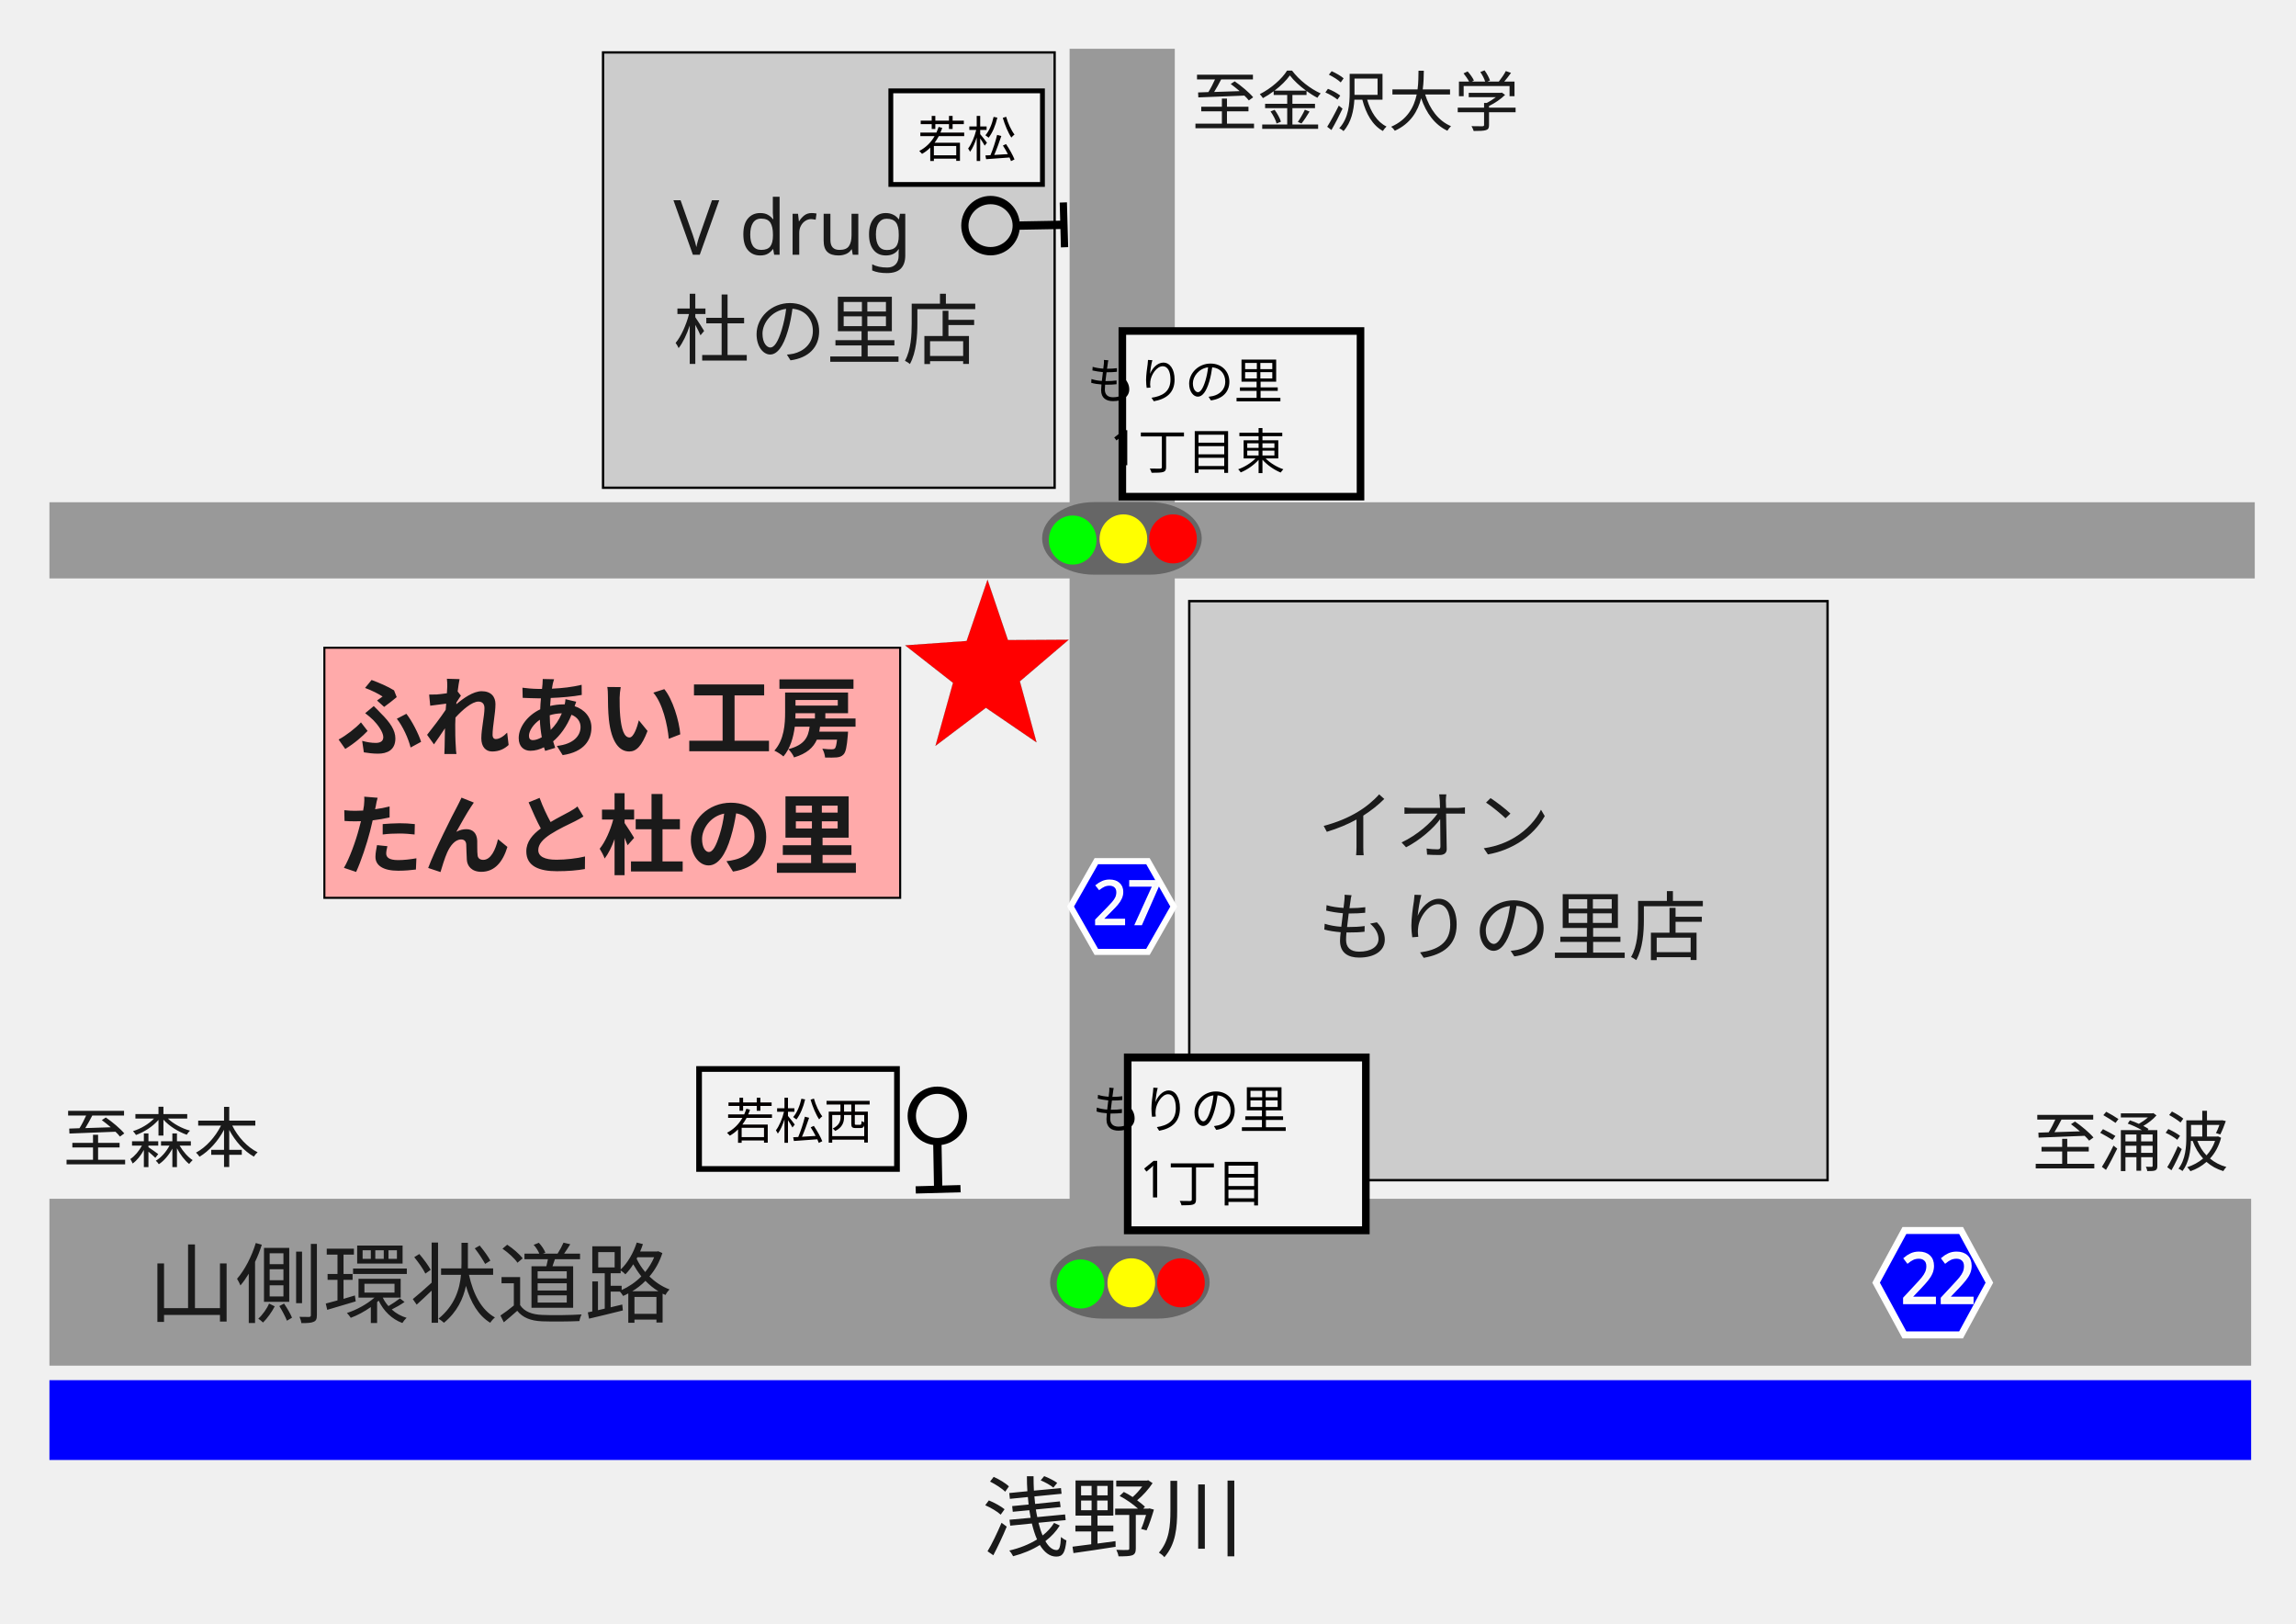
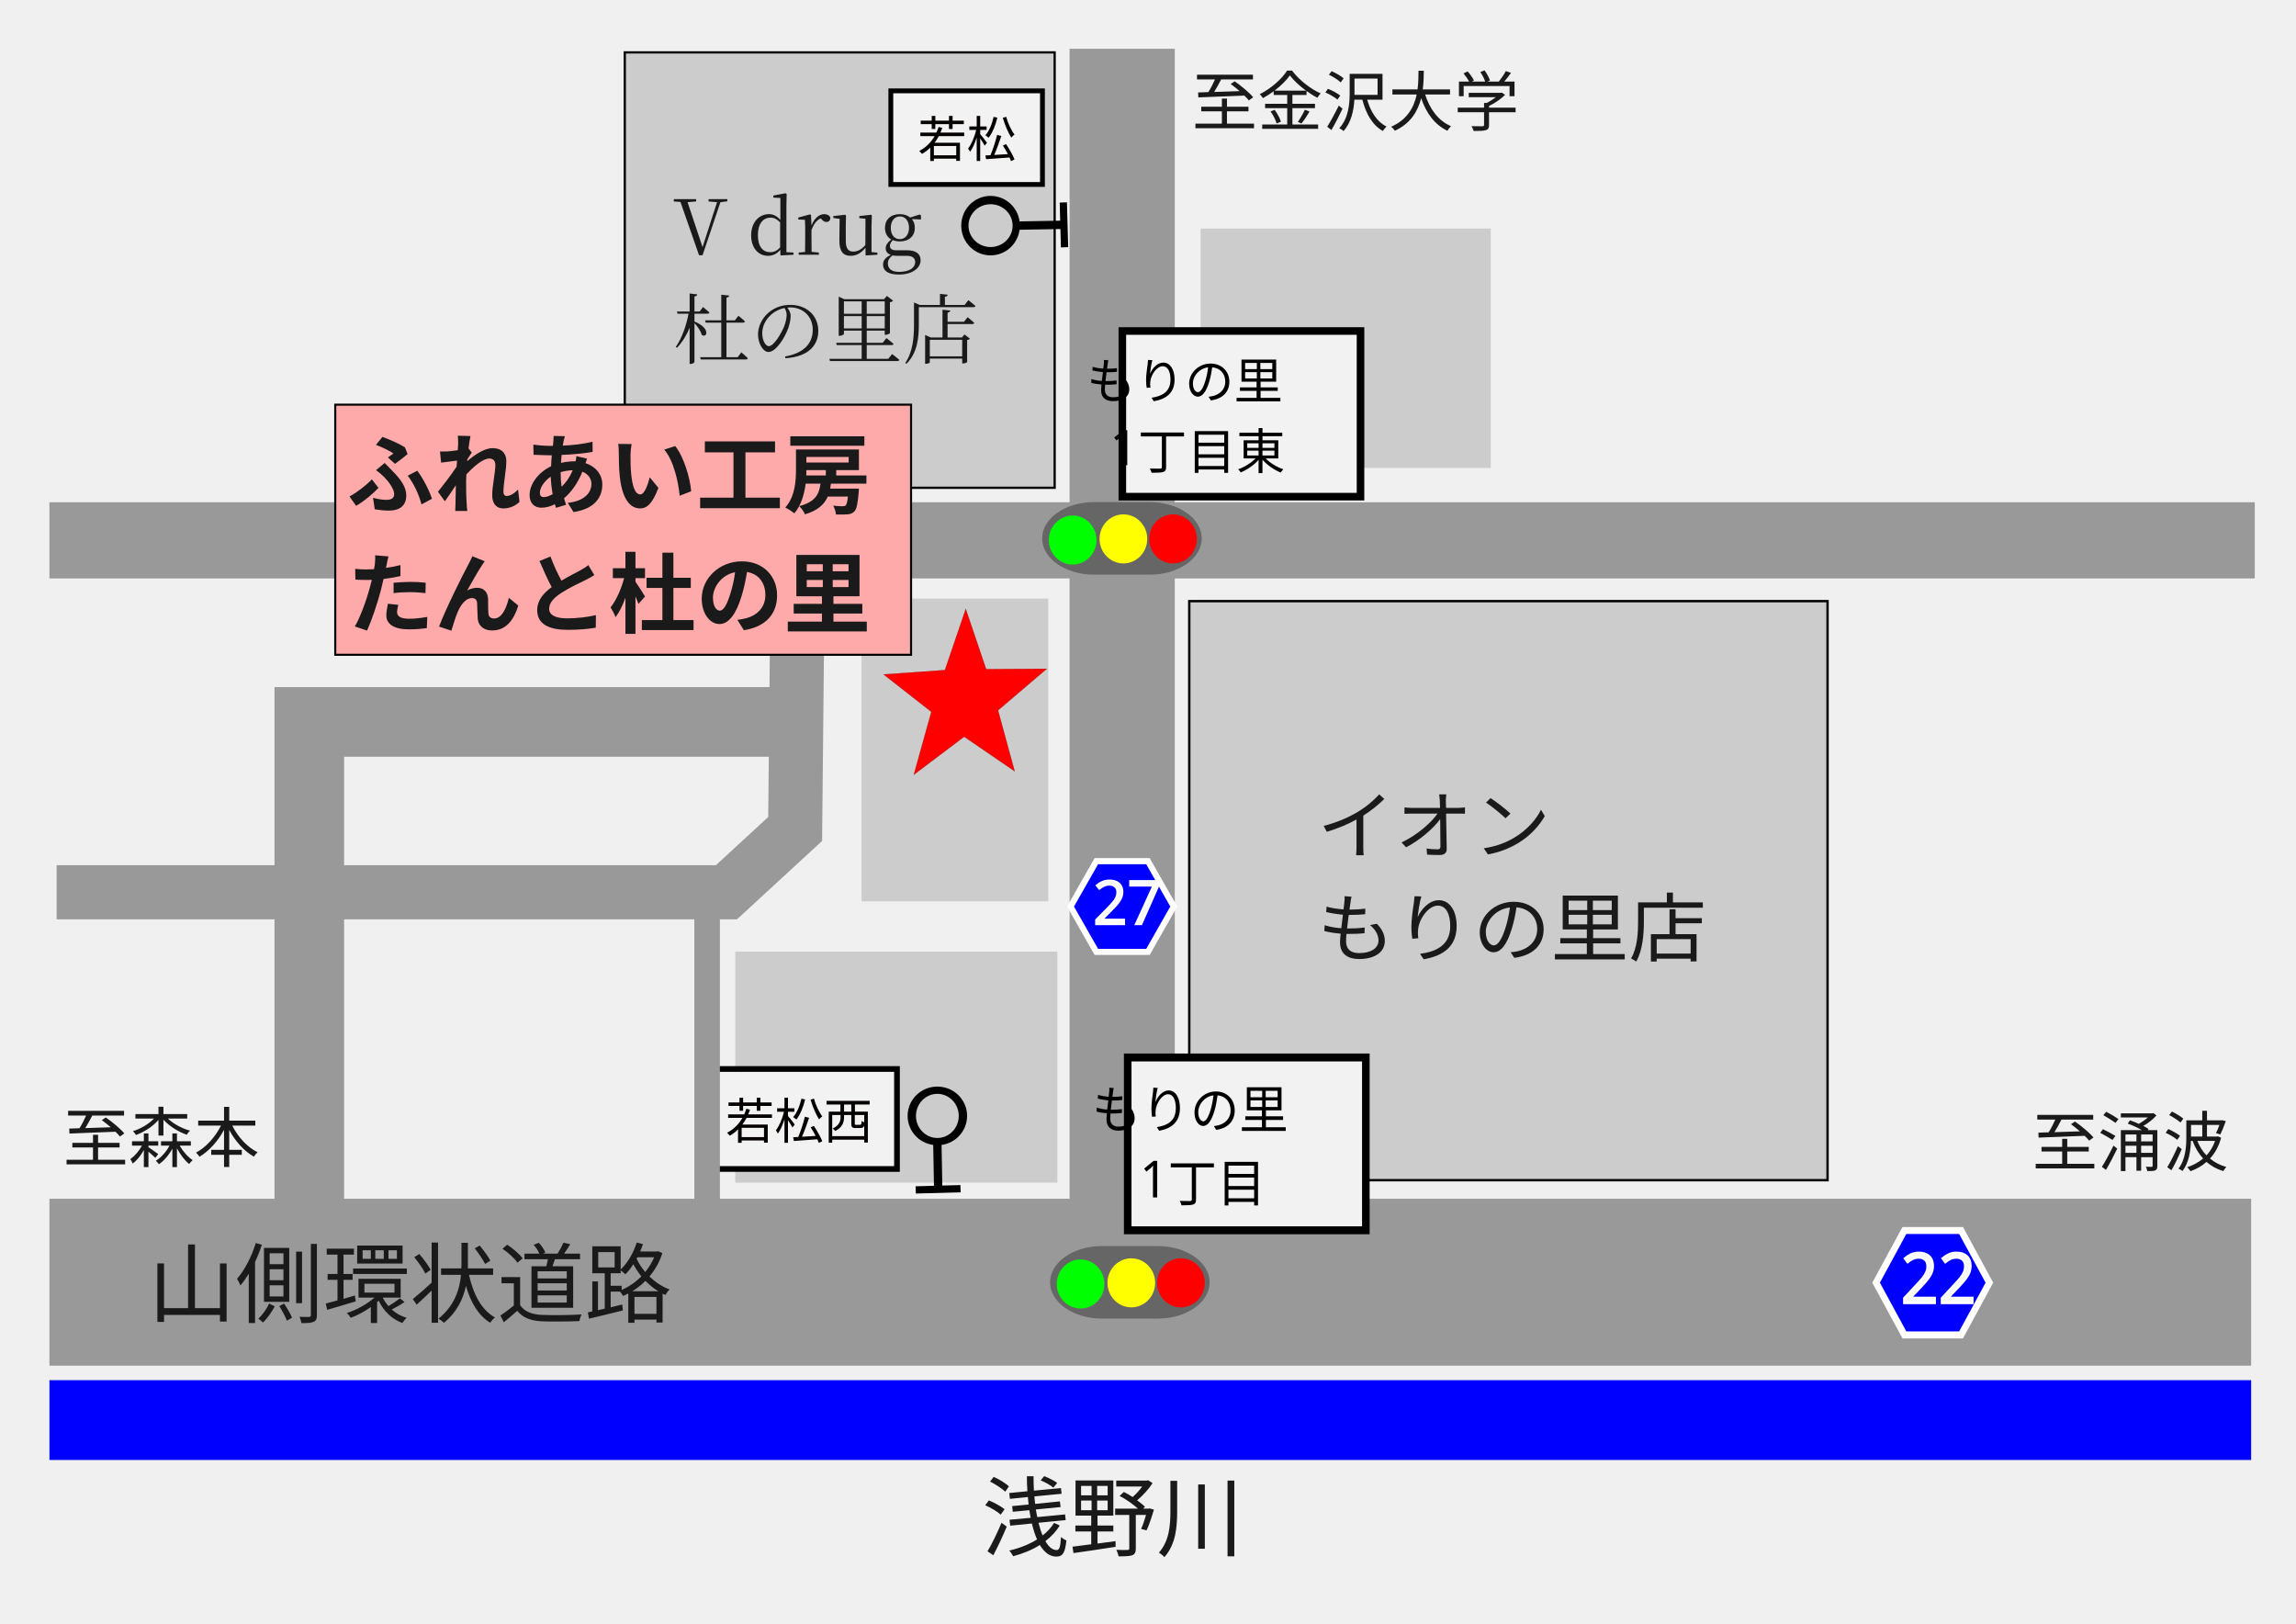
<svg xmlns="http://www.w3.org/2000/svg" width="297mm" height="210mm" viewBox="0 0 297 210" version="1.1" id="svg1">
  <defs id="defs1" />
  <g id="layer1">
    <text xml:space="preserve" style="font-style:normal;font-variant:normal;font-weight:normal;font-stretch:normal;font-size:11.289px;font-family:'Bitstream Vera Serif';-inkscape-font-specification:'Bitstream Vera Serif';writing-mode:lr-tb;direction:ltr;fill:#1a1a1a;stroke-width:0.265" x="127.022" y="200.4" id="text9">
      <tspan style="font-style:normal;font-variant:normal;font-weight:normal;font-stretch:normal;font-family:'Bitstream Vera Serif';-inkscape-font-specification:'Bitstream Vera Serif';writing-mode:lr-tb;fill:#1a1a1a;stroke-width:0.265" x="127.022" y="200.4" id="tspan12">浅野川</tspan>
    </text>
    <rect style="fill:#0000ff;stroke-width:0.298" id="rect1" width="10.322" height="284.801" x="-188.825" y="6.395" transform="rotate(-90)" />
    <rect style="fill:#999999;stroke-width:0.318" id="rect2" width="21.583" height="284.801" x="-176.626" y="6.395" transform="rotate(-90)" />
    <rect style="fill:#999999;stroke-width:0.285" id="rect3" width="150.142" height="13.607" x="-156.451" y="138.358" transform="rotate(-90)" />
    <text xml:space="preserve" style="font-style:normal;font-variant:normal;font-weight:normal;font-stretch:normal;font-size:11.289px;font-family:'Bitstream Vera Serif';-inkscape-font-specification:'Bitstream Vera Serif';writing-mode:lr-tb;direction:ltr;fill:#1a1a1a;stroke-width:0.265" x="19.173" y="170.202" id="text10">
      <tspan id="tspan10" style="font-style:normal;font-variant:normal;font-weight:normal;font-stretch:normal;font-family:'Bitstream Vera Serif';-inkscape-font-specification:'Bitstream Vera Serif';stroke-width:0.265" x="19.173" y="170.202">山側環状道路</tspan>
    </text>
+     <rect style="fill:#cccccc;fill-opacity:1;stroke:none;stroke-width:7;stroke-dasharray:none;stroke-opacity:1" id="rect15" width="37.536" height="30.967" x="155.303" y="29.559" />
    <rect style="fill:#999999;stroke-width:0.294" id="rect13" width="9.853" height="285.27" x="-74.811" y="6.395" transform="rotate(-90)" />
    <g id="g21" transform="rotate(-90,105.1769,105.7003)" />
-     <rect style="fill:#cccccc;stroke:#000000;stroke-width:0.3;stroke-dasharray:none;stroke-opacity:1" id="rect6" width="56.303" height="58.415" x="-63.081" y="78.007" transform="rotate(-90)" />
+     <rect style="fill:#cccccc;stroke:#000000;stroke-width:0.293;stroke-dasharray:none;stroke-opacity:1" id="rect6" width="56.311" height="55.607" x="-63.085" y="80.818" transform="rotate(-90)" />
    <g id="g13" transform="matrix(0.2328042,0,0,0.1626016,123.1591,123.2392)">
      <g id="g12">
        <rect style="fill:#666666;stroke-width:0.374" id="rect9" width="88.678" height="57.711" x="54.427" y="233.19" ry="28.855" />
      </g>
      <ellipse style="fill:#00ff00;stroke-width:0.626" id="path11-3" cx="71.39" cy="263.368" rx="13.248" ry="19.508" />
      <ellipse style="fill:#ffff00;stroke-width:0.626" id="path11" cx="99.576" cy="262.451" rx="13.248" ry="19.508" />
      <ellipse style="fill:#ff0000;stroke-width:0.626" id="use12" cx="127.153" cy="262.451" rx="13.248" ry="19.508" />
    </g>
    <g id="g5" transform="matrix(0.2839637,0,0,0.3021338,181.9278,93.17199)">
      <path style="fill:#0000ff;stroke:#ffffff;stroke-width:3;stroke-dasharray:none;stroke-opacity:1" id="path2" d="m 265.564,240.697 -12.903,22.348 h -25.806 l -12.903,-22.348 12.903,-22.348 h 25.806 z" />
      <text xml:space="preserve" style="font-size:29.986px;font-family:'Fira Sans';-inkscape-font-specification:'Fira Sans';writing-mode:lr-tb;direction:ltr;fill:#f9f9f9;stroke:#ffffff;stroke-width:0.8;stroke-dasharray:none;stroke-opacity:1" x="225.213" y="249.491" id="text2">
        <tspan style="font-size:29.986px;stroke-width:0.8;stroke-dasharray:none" x="225.213" y="249.491" id="tspan3">22</tspan>
      </text>
    </g>
    <text xml:space="preserve" style="font-size:6.35px;font-family:'Fira Sans';-inkscape-font-specification:'Fira Sans';writing-mode:lr-tb;direction:ltr;white-space:pre;inline-size:22.758;display:inline;fill:#1a1a0b;fill-opacity:1;stroke:#ffffff;stroke-width:0.8;stroke-dasharray:none;stroke-opacity:1" x="158.588" y="208.322" id="text11" transform="rotate(-90,104.6478,106.2295)" />
    <rect style="fill:#cccccc;stroke:#000000;stroke-width:0.306;stroke-dasharray:none;stroke-opacity:1" id="rect4" width="74.891" height="82.566" x="-152.637" y="153.837" transform="rotate(-90)" />
    <g id="g19" transform="matrix(0.9998485,0,0,1.043237,-10.89099,-75.75023)" style="fill:#cccccc;stroke:#000000;stroke-width:0.279;stroke-dasharray:none;stroke-opacity:1">
      <rect style="fill:#f2f2f2;stroke:#000000;stroke-width:0.98;stroke-dasharray:none;stroke-opacity:1" id="rect7" width="30.809" height="21.425" x="156.79" y="203.709" ry="0" rx="0" />
      <text xml:space="preserve" style="font-size:6.35px;font-family:'Fira Sans';-inkscape-font-specification:'Fira Sans';text-align:center;writing-mode:lr-tb;direction:ltr;text-anchor:middle;fill:#000000;fill-opacity:1;stroke:#000000;stroke-width:0;stroke-dasharray:none;stroke-opacity:1" x="172.299" y="212.485" id="text16">
        <tspan style="fill:#000000;fill-opacity:1;stroke:#000000;stroke-width:0;stroke-dasharray:none;stroke-opacity:1" x="172.299" y="212.485" id="tspan18">もりの里</tspan>
        <tspan style="fill:#000000;fill-opacity:1;stroke:#000000;stroke-width:0;stroke-dasharray:none;stroke-opacity:1" x="172.299" y="221.063" id="tspan19">1丁目</tspan>
      </text>
    </g>
    <text xml:space="preserve" style="font-style:normal;font-variant:normal;font-weight:normal;font-stretch:normal;font-size:9.682px;font-family:'Bitstream Vera Serif';-inkscape-font-specification:'Bitstream Vera Serif';writing-mode:lr-tb;direction:ltr;white-space:pre;inline-size:63.174;display:inline;fill:#1a1a1a;stroke-width:0.265" x="79.744" y="175.935" id="text4" transform="matrix(1.040923,0,0,1,87.35823,-65.61714)">
-       <tspan x="79.744" y="175.935" id="tspan11">イオン
+       <tspan x="79.744" y="175.935" id="tspan2">イオン
</tspan>
-       <tspan x="79.744" y="189.011" id="tspan13">もりの里店</tspan>
+       <tspan x="79.744" y="189.201" id="tspan5">もりの里店</tspan>
    </text>
    <text xml:space="preserve" style="font-style:normal;font-variant:normal;font-weight:normal;font-stretch:normal;font-size:8.467px;font-family:'Bitstream Vera Serif';-inkscape-font-specification:'Bitstream Vera Serif';writing-mode:lr-tb;direction:ltr;fill:#1a1a1a;stroke-width:0.265" x="154.185" y="16.254" id="text14">
      <tspan id="tspan14" style="font-style:normal;font-variant:normal;font-weight:normal;font-stretch:normal;font-size:8.467px;font-family:'Bitstream Vera Serif';-inkscape-font-specification:'Bitstream Vera Serif';fill:#1a1a1a;stroke-width:0.265" x="154.185" y="16.254">至金沢大学</tspan>
    </text>
-     <g id="g3" transform="translate(0,0.5291666)">
-       <rect style="fill:#ffaaaa;stroke:#000000;stroke-width:0.265;stroke-opacity:1" id="rect5" width="74.482" height="32.348" x="41.96" y="83.244" />
-       <text xml:space="preserve" style="font-style:normal;font-variant:normal;font-weight:bold;font-stretch:normal;font-size:11.289px;font-family:'Bitstream Vera Serif';-inkscape-font-specification:'Bitstream Vera Serif Bold';writing-mode:lr-tb;direction:ltr;fill:#1a1a1a;stroke:none;stroke-width:0.265;stroke-opacity:1" x="43.49" y="96.416" id="text5">
-         <tspan style="font-style:normal;font-variant:normal;font-weight:bold;font-stretch:normal;font-size:11.289px;font-family:'Bitstream Vera Serif';-inkscape-font-specification:'Bitstream Vera Serif Bold';fill:#1a1a1a;stroke:none;stroke-width:0.265;stroke-opacity:1" x="43.49" y="96.416" id="tspan7">ふれあい工房</tspan>
-         <tspan style="font-style:normal;font-variant:normal;font-weight:bold;font-stretch:normal;font-size:11.289px;font-family:'Bitstream Vera Serif';-inkscape-font-specification:'Bitstream Vera Serif Bold';fill:#1a1a1a;stroke:none;stroke-width:0.265;stroke-opacity:1" x="43.49" y="111.663" id="tspan8">たんと杜の里</tspan>
-       </text>
-     </g>
-     <path style="fill:#ff0000;stroke:#000000;stroke-width:0.1" id="path1" d="m 205.537,140.267 -46.556,-29.822 -44.32,32.018 13.976,-53.493 L 84.49,56.713 139.684,53.474 156.72,1.52 176.856,53.012 231.531,53.16 188.782,88.222 Z" transform="matrix(0.04899067,-0.1447965,0.135022,0.04570148,109.2192,106.0927)" />
+     <rect style="fill:#cccccc;fill-opacity:1;stroke-width:0.35" id="rect10" width="24.147" height="39.148" x="111.45" y="77.417" />
    <g id="g6-9" transform="matrix(0,-0.7104633,0.6183134,0,68.85734,73.1831)">
      <ellipse style="fill:none;stroke:#000000;stroke-width:1.518;stroke-dasharray:none;stroke-opacity:1" id="path15-7-3" cx="61.934" cy="95.869" rx="4.655" ry="5.375" />
      <path style="fill:none;stroke:#000000;stroke-width:1.518;stroke-dasharray:none;stroke-opacity:1" d="m 61.934,101.495 c 0.152,9.669 0.152,9.669 0.152,9.669" id="path16-5-6" />
      <path style="fill:none;stroke:#000000;stroke-width:1.518;stroke-dasharray:none;stroke-opacity:1" d="m 57.995,111.347 c 8.159,-0.256 8.159,-0.256 8.159,-0.256 v 0" id="path17-9-0" />
    </g>
-     <text xml:space="preserve" style="font-size:9.878px;font-family:'Fira Sans';-inkscape-font-specification:'Fira Sans';writing-mode:lr-tb;direction:ltr;fill:#1a1a1a;stroke-width:0.265" x="87.113" y="32.948" id="text6">
-       <tspan id="tspan6" style="stroke-width:0.265" x="87.113" y="32.948">V drug</tspan>
-       <tspan style="stroke-width:0.265" x="87.113" y="46.291" id="tspan9">杜の里店</tspan>
+     <text xml:space="preserve" style="font-size:9.878px;font-family:'Noto Serif CJK JP';-inkscape-font-specification:'Noto Serif CJK JP';writing-mode:lr-tb;direction:ltr;fill:#1a1a1a;stroke-width:0.265;font-weight:normal;font-style:normal;font-stretch:normal;font-variant:normal" x="87.113" y="32.948" id="text6">
+       <tspan id="tspan6" style="stroke-width:0.265;-inkscape-font-specification:'Noto Serif CJK JP';font-family:'Noto Serif CJK JP';font-weight:normal;font-style:normal;font-stretch:normal;font-variant:normal" x="87.113" y="32.948">V drug</tspan>
+       <tspan style="stroke-width:0.265;-inkscape-font-specification:'Noto Serif CJK JP';font-family:'Noto Serif CJK JP';font-weight:normal;font-style:normal;font-stretch:normal;font-variant:normal" x="87.113" y="46.291" id="tspan9">杜の里店</tspan>
    </text>
+     <path style="fill:none;fill-opacity:1;stroke:#999999;stroke-width:7;stroke-dasharray:none;stroke-opacity:1" d="m 103.188,73.593 -0.329,33.621 -8.894,8.19 H 7.327" id="path13" />
    <g id="g13-1" transform="matrix(0.2328042,0,0,0.1626016,122.1343,27.02259)">
      <g id="g12-2">
        <rect style="fill:#666666;stroke-width:0.374" id="rect9-7" width="88.678" height="57.711" x="54.427" y="233.19" ry="28.855" />
      </g>
      <ellipse style="fill:#00ff00;stroke-width:0.626" id="path11-3-0" cx="71.39" cy="263.368" rx="13.248" ry="19.508" />
      <ellipse style="fill:#ffff00;stroke-width:0.626" id="path11-9" cx="99.576" cy="262.451" rx="13.248" ry="19.508" />
      <ellipse style="fill:#ff0000;stroke-width:0.626" id="use12-3" cx="127.153" cy="262.451" rx="13.248" ry="19.508" />
    </g>
    <g id="g20" transform="translate(-10.25658,-154.0962)">
      <rect style="fill:#f2f2f2;stroke:#000000;stroke-width:0.98;stroke-dasharray:none;stroke-opacity:1" id="rect7-5" width="30.809" height="21.425" x="155.437" y="196.906" ry="0" rx="0" />
      <text xml:space="preserve" style="font-size:6.35px;font-family:'Fira Sans';-inkscape-font-specification:'Fira Sans';text-align:center;writing-mode:lr-tb;direction:ltr;text-anchor:middle;fill:#000000;fill-opacity:1;stroke:#000000;stroke-width:0;stroke-dasharray:none;stroke-opacity:1" x="170.946" y="205.682" id="text16-6">
        <tspan style="fill:#000000;fill-opacity:1;stroke:#000000;stroke-width:0;stroke-dasharray:none;stroke-opacity:1" x="170.946" y="205.682" id="tspan18-2">もりの里</tspan>
        <tspan style="fill:#000000;fill-opacity:1;stroke:#000000;stroke-width:0;stroke-dasharray:none;stroke-opacity:1" x="170.946" y="214.26" id="tspan19-9">1丁目東</tspan>
      </text>
    </g>
-     <g id="g23" transform="translate(-72.71936,-58.20566)">
-       <rect style="fill:#f2f2f2;fill-opacity:1;stroke:#000000;stroke-width:0.737;stroke-dasharray:none;stroke-opacity:1" id="rect22" width="25.6" height="12.932" x="163.148" y="196.461" />
-       <text xml:space="preserve" style="font-size:6.35px;font-family:'Fira Sans';-inkscape-font-specification:'Fira Sans';writing-mode:lr-tb;direction:ltr;fill:#040000;fill-opacity:1;stroke:#000000;stroke-width:0;stroke-dasharray:none;stroke-opacity:1" x="166.564" y="205.507" id="text22">
-         <tspan id="tspan22" style="fill:#040000;fill-opacity:1;stroke:#000000;stroke-width:0;stroke-dasharray:none;stroke-opacity:1" x="166.564" y="205.507">若松西</tspan>
+     <g id="g3" transform="translate(1.407587,-30.90685)">
+       <rect style="fill:#ffaaaa;stroke:#000000;stroke-width:0.265;stroke-opacity:1" id="rect5" width="74.482" height="32.348" x="41.96" y="83.244" />
+       <text xml:space="preserve" style="font-style:normal;font-variant:normal;font-weight:bold;font-stretch:normal;font-size:11.289px;font-family:'Bitstream Vera Serif';-inkscape-font-specification:'Bitstream Vera Serif Bold';writing-mode:lr-tb;direction:ltr;fill:#1a1a1a;stroke:none;stroke-width:0.265;stroke-opacity:1" x="43.49" y="96.416" id="text5">
+         <tspan style="font-style:normal;font-variant:normal;font-weight:bold;font-stretch:normal;font-size:11.289px;font-family:'Bitstream Vera Serif';-inkscape-font-specification:'Bitstream Vera Serif Bold';fill:#1a1a1a;stroke:none;stroke-width:0.265;stroke-opacity:1" x="43.49" y="96.416" id="tspan7">ふれあい工房</tspan>
+         <tspan style="font-style:normal;font-variant:normal;font-weight:bold;font-stretch:normal;font-size:11.289px;font-family:'Bitstream Vera Serif';-inkscape-font-specification:'Bitstream Vera Serif Bold';fill:#1a1a1a;stroke:none;stroke-width:0.265;stroke-opacity:1" x="43.49" y="111.885" id="tspan8">たんと杜の里</tspan>
      </text>
    </g>
    <g id="g24" transform="translate(-52.54932,-169.6393)">
      <rect style="fill:#f2f2f2;fill-opacity:1;stroke:#000000;stroke-width:0.624;stroke-dasharray:none;stroke-opacity:1" id="rect22-7" width="19.613" height="12.106" x="167.783" y="181.39" />
      <text xml:space="preserve" style="font-size:6.35px;font-family:'Fira Sans';-inkscape-font-specification:'Fira Sans';writing-mode:lr-tb;direction:ltr;fill:#040000;fill-opacity:1;stroke:#000000;stroke-width:0;stroke-dasharray:none;stroke-opacity:1" x="171.256" y="189.964" id="text22-9">
        <tspan id="tspan22-2" style="fill:#040000;fill-opacity:1;stroke:#000000;stroke-width:0;stroke-dasharray:none;stroke-opacity:1" x="171.256" y="189.964">若松</tspan>
      </text>
    </g>
-     <g id="g25" transform="matrix(0.7699746,0,0,0.8184707,7.492274,-73.32718)">
-       <path style="fill:#0000ff;stroke:#ffffff;stroke-width:3;stroke-dasharray:none;stroke-opacity:1" id="path2-9" d="m 265.564,240.697 -12.903,22.348 h -25.806 l -12.903,-22.348 12.903,-22.348 h 25.806 z" transform="matrix(0.3359842,0,0,0.3207035,98.23517,155.6481)" />
-       <text xml:space="preserve" style="font-size:9.843px;font-family:'Fira Sans';-inkscape-font-specification:'Fira Sans';writing-mode:lr-tb;direction:ltr;fill:#f9f9f9;stroke:#ffffff;stroke-width:0.263;stroke-dasharray:none;stroke-opacity:1" x="169.903" y="241.21" id="text2-2" transform="scale(1.023547,0.9769951)">
-         <tspan style="font-size:9.843px;stroke-width:0.263;stroke-dasharray:none" x="169.903" y="241.21" id="tspan3-2">27</tspan>
-       </text>
-     </g>
-     <g id="g6-9-3" transform="matrix(0.7104633,0,0,0.6183134,77.24975,85.04763)">
-       <ellipse style="fill:none;stroke:#000000;stroke-width:1.518;stroke-dasharray:none;stroke-opacity:1" id="path15-7-3-5" cx="61.934" cy="95.869" rx="4.655" ry="5.375" />
-       <path style="fill:none;stroke:#000000;stroke-width:1.518;stroke-dasharray:none;stroke-opacity:1" d="m 61.934,101.495 c 0.152,9.669 0.152,9.669 0.152,9.669" id="path16-5-6-6" />
-       <path style="fill:none;stroke:#000000;stroke-width:1.518;stroke-dasharray:none;stroke-opacity:1" d="m 57.995,111.347 c 8.159,-0.256 8.159,-0.256 8.159,-0.256 v 0" id="path17-9-0-2" />
+     <path style="fill:#0000ff;stroke:#ffffff;stroke-width:3;stroke-dasharray:none;stroke-opacity:1" id="path2-9" d="m 265.564,240.697 -12.903,22.348 h -25.806 l -12.903,-22.348 12.903,-22.348 h 25.806 z" transform="matrix(0.2586993,0,0,0.2624864,83.13086,54.06625)" />
+     <text xml:space="preserve" style="font-size:7.814px;font-family:'Fira Sans';-inkscape-font-specification:'Fira Sans';writing-mode:lr-tb;direction:ltr;fill:#f9f9f9;stroke:#ffffff;stroke-width:0.208;stroke-dasharray:none;stroke-opacity:1" x="142.425" y="118.689" id="text2-2" transform="scale(0.9927599,1.007293)">
+       <tspan style="font-size:7.814px;stroke-width:0.208;stroke-dasharray:none" x="142.425" y="118.689" id="tspan3-2">27</tspan>
+     </text>
+     <path style="fill:#ff0000;stroke:#000000;stroke-width:0.1" id="path1" d="m 205.537,140.267 -46.556,-29.822 -44.32,32.018 13.976,-53.493 L 84.49,56.713 139.684,53.474 156.72,1.52 176.856,53.012 231.531,53.16 188.782,88.222 Z" transform="matrix(0.04899067,-0.1447965,0.135022,0.04570148,106.4041,109.8463)" />
+     <rect style="fill:#cccccc;fill-opacity:1;stroke-width:0.289" id="rect8" width="41.668" height="29.883" x="95.107" y="123.074" />
+     <g id="g8">
+       <g id="g23" transform="translate(-72.71936,-58.20566)">
+         <rect style="fill:#f2f2f2;fill-opacity:1;stroke:#000000;stroke-width:0.737;stroke-dasharray:none;stroke-opacity:1" id="rect22" width="25.6" height="12.932" x="163.148" y="196.461" />
+         <text xml:space="preserve" style="font-size:6.35px;font-family:'Fira Sans';-inkscape-font-specification:'Fira Sans';writing-mode:lr-tb;direction:ltr;fill:#040000;fill-opacity:1;stroke:#000000;stroke-width:0;stroke-dasharray:none;stroke-opacity:1" x="166.564" y="205.507" id="text22">
+           <tspan id="tspan22" style="fill:#040000;fill-opacity:1;stroke:#000000;stroke-width:0;stroke-dasharray:none;stroke-opacity:1" x="166.564" y="205.507">若松西</tspan>
+         </text>
+       </g>
+       <g id="g6-9-3" transform="matrix(0.7104633,0,0,0.6183134,77.24975,85.04763)">
+         <ellipse style="fill:none;stroke:#000000;stroke-width:1.518;stroke-dasharray:none;stroke-opacity:1" id="path15-7-3-5" cx="61.934" cy="95.869" rx="4.655" ry="5.375" />
+         <path style="fill:none;stroke:#000000;stroke-width:1.518;stroke-dasharray:none;stroke-opacity:1" d="m 61.934,101.495 c 0.152,9.669 0.152,9.669 0.152,9.669" id="path16-5-6-6" />
+         <path style="fill:none;stroke:#000000;stroke-width:1.518;stroke-dasharray:none;stroke-opacity:1" d="m 57.995,111.347 c 8.159,-0.256 8.159,-0.256 8.159,-0.256 v 0" id="path17-9-0-2" />
+       </g>
    </g>
    <text xml:space="preserve" style="font-style:normal;font-variant:normal;font-weight:normal;font-stretch:normal;font-size:8.467px;font-family:'Bitstream Vera Serif';-inkscape-font-specification:'Bitstream Vera Serif';writing-mode:lr-tb;direction:ltr;fill:#1a1a1a;stroke-width:0.3" x="8.156" y="150.262" id="text1">
      <tspan id="tspan1" style="font-style:normal;font-variant:normal;font-weight:normal;font-stretch:normal;font-size:8.467px;font-family:'Bitstream Vera Serif';-inkscape-font-specification:'Bitstream Vera Serif';fill:#1a1a1a;stroke-width:0.3" x="8.156" y="150.262">至森本</tspan>
    </text>
    <text xml:space="preserve" style="font-style:normal;font-variant:normal;font-weight:normal;font-stretch:normal;font-size:8.467px;font-family:'Bitstream Vera Serif';-inkscape-font-specification:'Bitstream Vera Serif';writing-mode:lr-tb;direction:ltr;fill:#1a1a1a;stroke-width:0.3" x="262.879" y="150.791" id="text7">
      <tspan id="tspan4" style="font-style:normal;font-variant:normal;font-weight:normal;font-stretch:normal;font-size:8.467px;font-family:'Bitstream Vera Serif';-inkscape-font-specification:'Bitstream Vera Serif';stroke-width:0.3" x="262.879" y="150.791">至涌波</tspan>
    </text>
+     <rect style="fill:#999999;stroke-width:0.07" id="rect3-3-3" width="37.066" height="3.308" x="-155.787" y="89.816" transform="rotate(-90)" />
+     <path style="fill:#999999;fill-opacity:1;stroke:none;stroke-width:20;stroke-dasharray:none;stroke-opacity:1" d="M 43.13,23.224 23.556,51.424" id="path10" />
+     <path style="fill:none;fill-opacity:1;stroke:#999999;stroke-width:9.003;stroke-dasharray:none;stroke-opacity:1" d="M 101.413,93.368 H 40.011 v 63.747" id="path15" />
  </g>
</svg>
